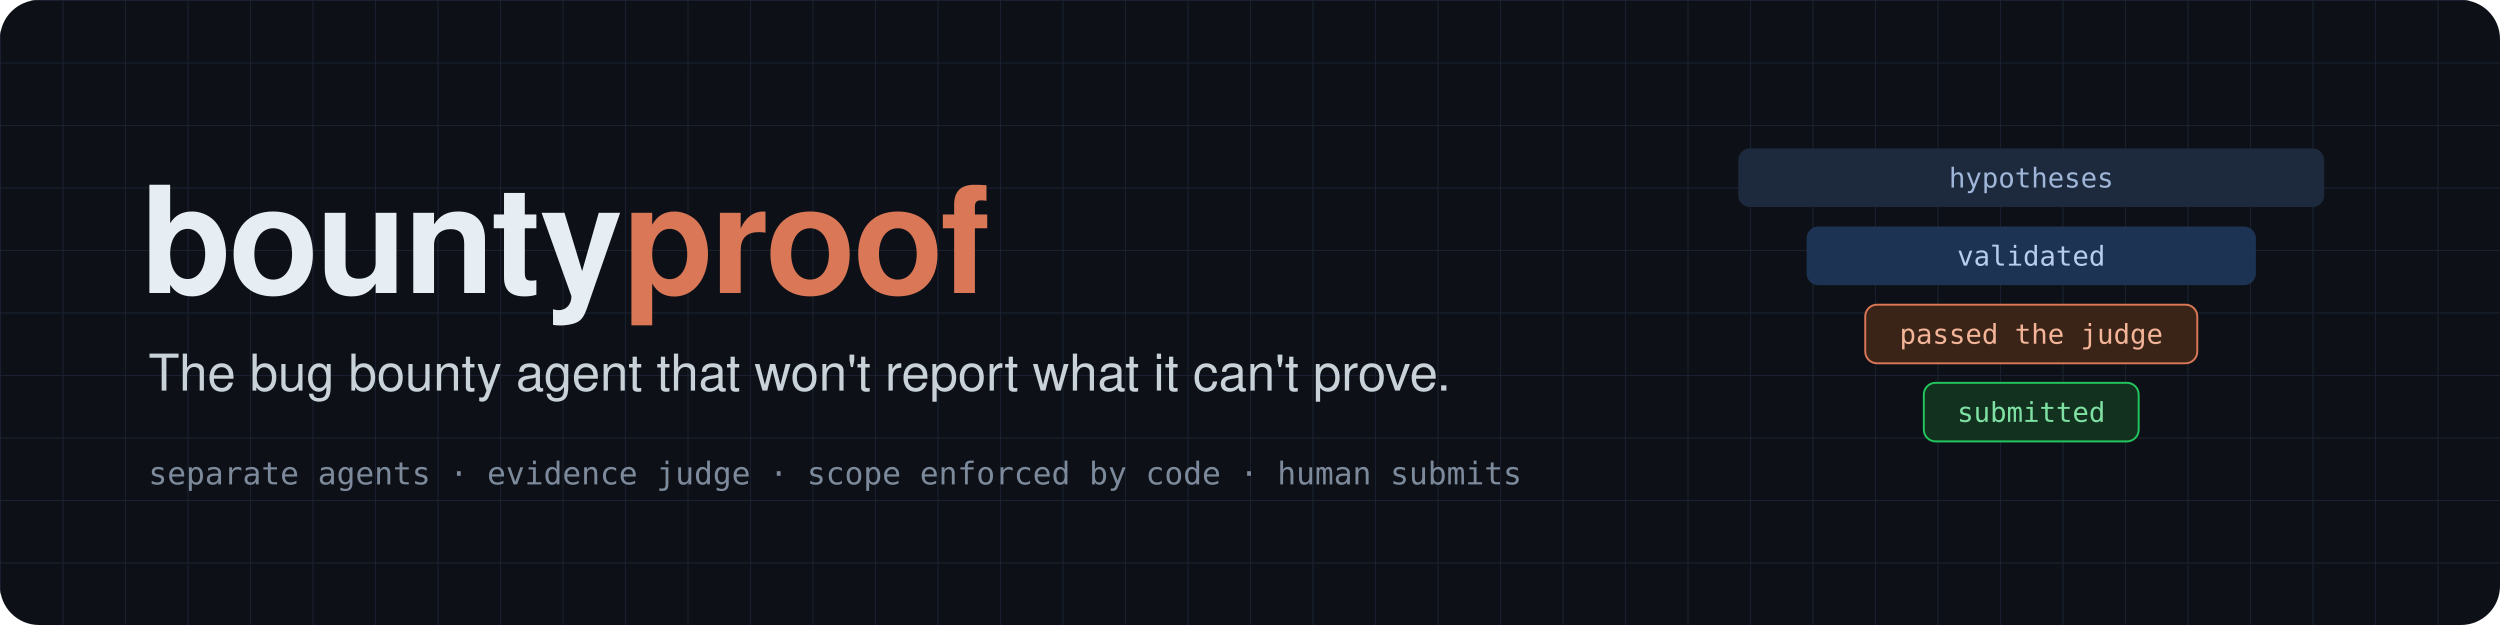
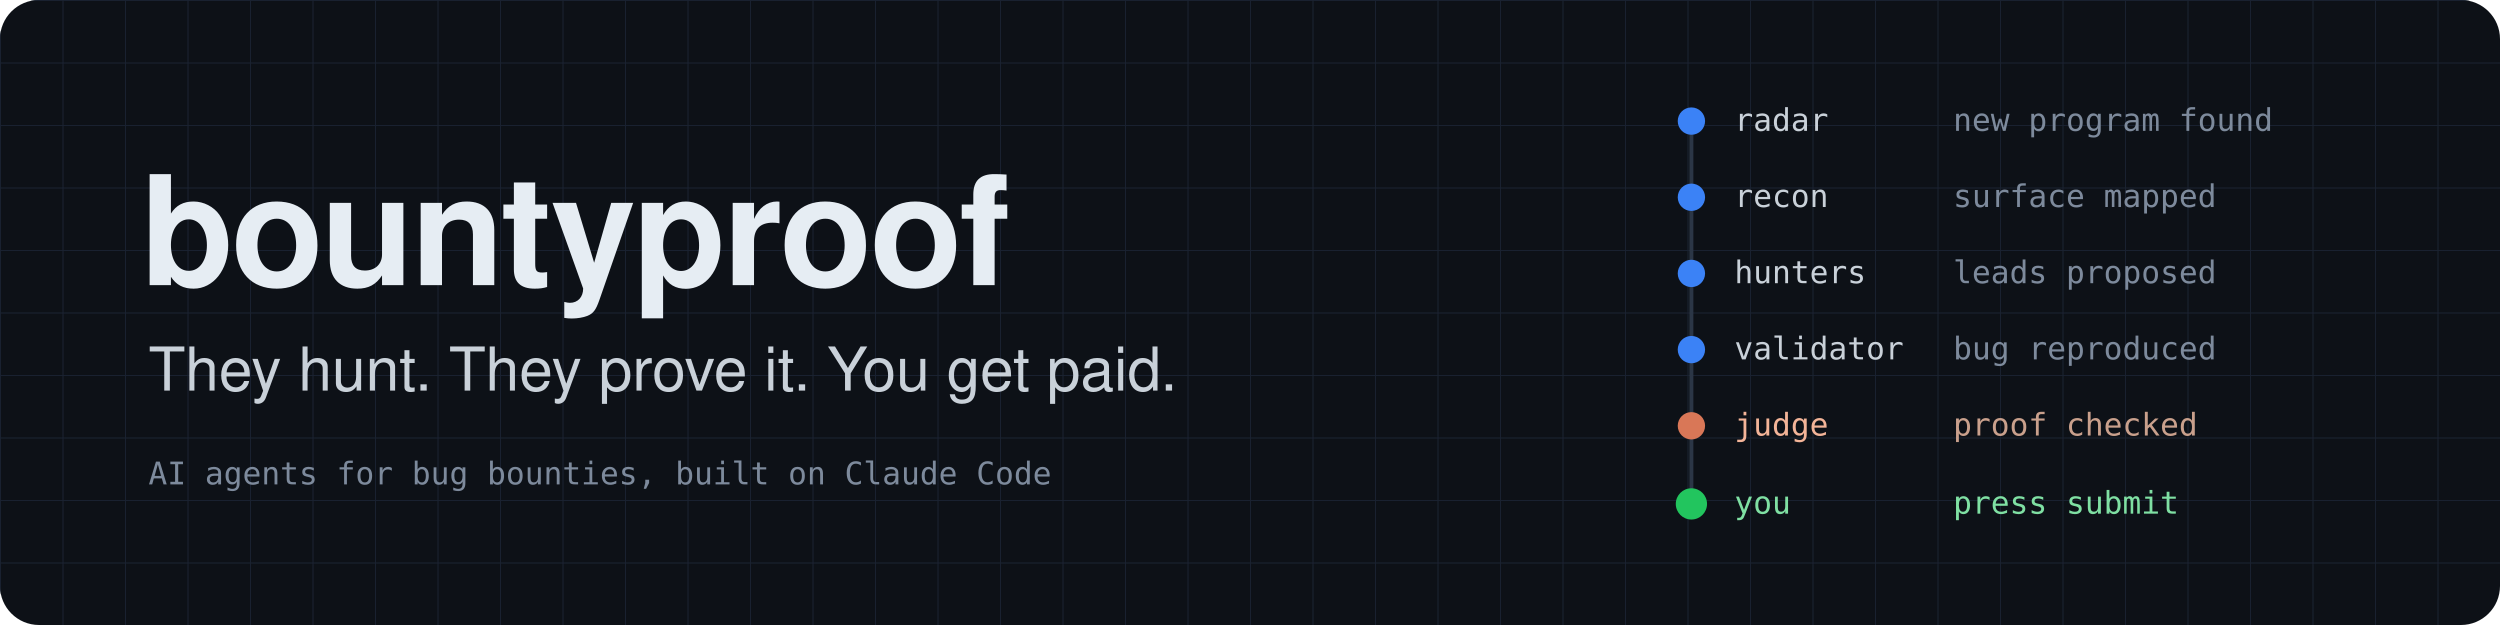
<svg xmlns="http://www.w3.org/2000/svg" width="1280" height="320" viewBox="0 0 1280 320" role="img" aria-labelledby="t">
  <defs>
    <pattern id="grid" width="32" height="32" patternUnits="userSpaceOnUse">
      <path d="M32 0H0V32" fill="none" stroke="#1a2230" stroke-width="1" />
    </pattern>
    <style>
      .sans { font-family: ui-sans-serif, -apple-system, "Segoe UI", Helvetica, Arial, sans-serif; }
      .mono { font-family: ui-monospace, SFMono-Regular, Menlo, Consolas, monospace; }
    </style>
  </defs>
  <rect width="1280" height="320" rx="20" fill="#0d1117" />
  <rect width="1280" height="320" rx="20" fill="url(#grid)" />
-   <text x="72" y="150" class="sans" font-size="76" font-weight="800" fill="#e6edf3" letter-spacing="-1.5">bounty<tspan fill="#d97757">proof</tspan>
-   </text>
-   <text x="76" y="200" class="sans" font-size="26" fill="#c9d1d9">The bug bounty agent that won't report what it can't prove.</text>
-   <text x="76" y="248" class="mono" font-size="16" fill="#7d8a9c">separate agents · evidence judge · scope enforced by code · human submits</text>
-   <g class="mono" font-size="14" text-anchor="middle">
-     <rect x="890" y="76" width="300" height="30" rx="6" fill="#1d2a3e" />
-     <text x="1040" y="96" fill="#9fb6d8">hypotheses</text>
-     <rect x="925" y="116" width="230" height="30" rx="6" fill="#1d3354" />
-     <text x="1040" y="136" fill="#b8cdee">validated</text>
-     <rect x="955" y="156" width="170" height="30" rx="6" fill="#3a2418" stroke="#d97757" />
-     <text x="1040" y="176" fill="#f3b498">passed the judge</text>
-     <rect x="985" y="196" width="110" height="30" rx="6" fill="#12321f" stroke="#22c55e" />
-     <text x="1040" y="216" fill="#7fe0a3">submitted</text>
+   <text x="72" y="146" class="sans" font-size="78" font-weight="800" fill="#e6edf3" letter-spacing="-1.5">bountyproof</text>
+   <text x="76" y="200" class="sans" font-size="31" fill="#c9d1d9">They hunt. They prove it. You get paid.</text>
+   <text x="76" y="248" class="mono" font-size="16" fill="#7d8a9c">AI agents for bug bounties, built on Claude Code</text>
+   <line x1="866" y1="62" x2="866" y2="258" stroke="#2b3646" stroke-width="2" />
+   <g class="mono" font-size="16">
+     <circle cx="866" cy="62" r="7" fill="#3b82f6" />
+     <text x="888" y="67" fill="#c9d1d9">radar</text>
+     <text x="1000" y="67" fill="#7d8a9c">new program found</text>
+     <circle cx="866" cy="101" r="7" fill="#3b82f6" />
+     <text x="888" y="106" fill="#c9d1d9">recon</text>
+     <text x="1000" y="106" fill="#7d8a9c">surface mapped</text>
+     <circle cx="866" cy="140" r="7" fill="#3b82f6" />
+     <text x="888" y="145" fill="#c9d1d9">hunters</text>
+     <text x="1000" y="145" fill="#7d8a9c">leads proposed</text>
+     <circle cx="866" cy="179" r="7" fill="#3b82f6" />
+     <text x="888" y="184" fill="#c9d1d9">validator</text>
+     <text x="1000" y="184" fill="#7d8a9c">bug reproduced</text>
+     <circle cx="866" cy="218" r="7" fill="#d97757" />
+     <text x="888" y="223" fill="#f3b498">judge</text>
+     <text x="1000" y="223" fill="#c9a08c">proof checked</text>
+     <circle cx="866" cy="258" r="8" fill="#22c55e" />
+     <text x="888" y="263" fill="#7fe0a3">you</text>
+     <text x="1000" y="263" fill="#7fe0a3">press submit</text>
  </g>
</svg>
